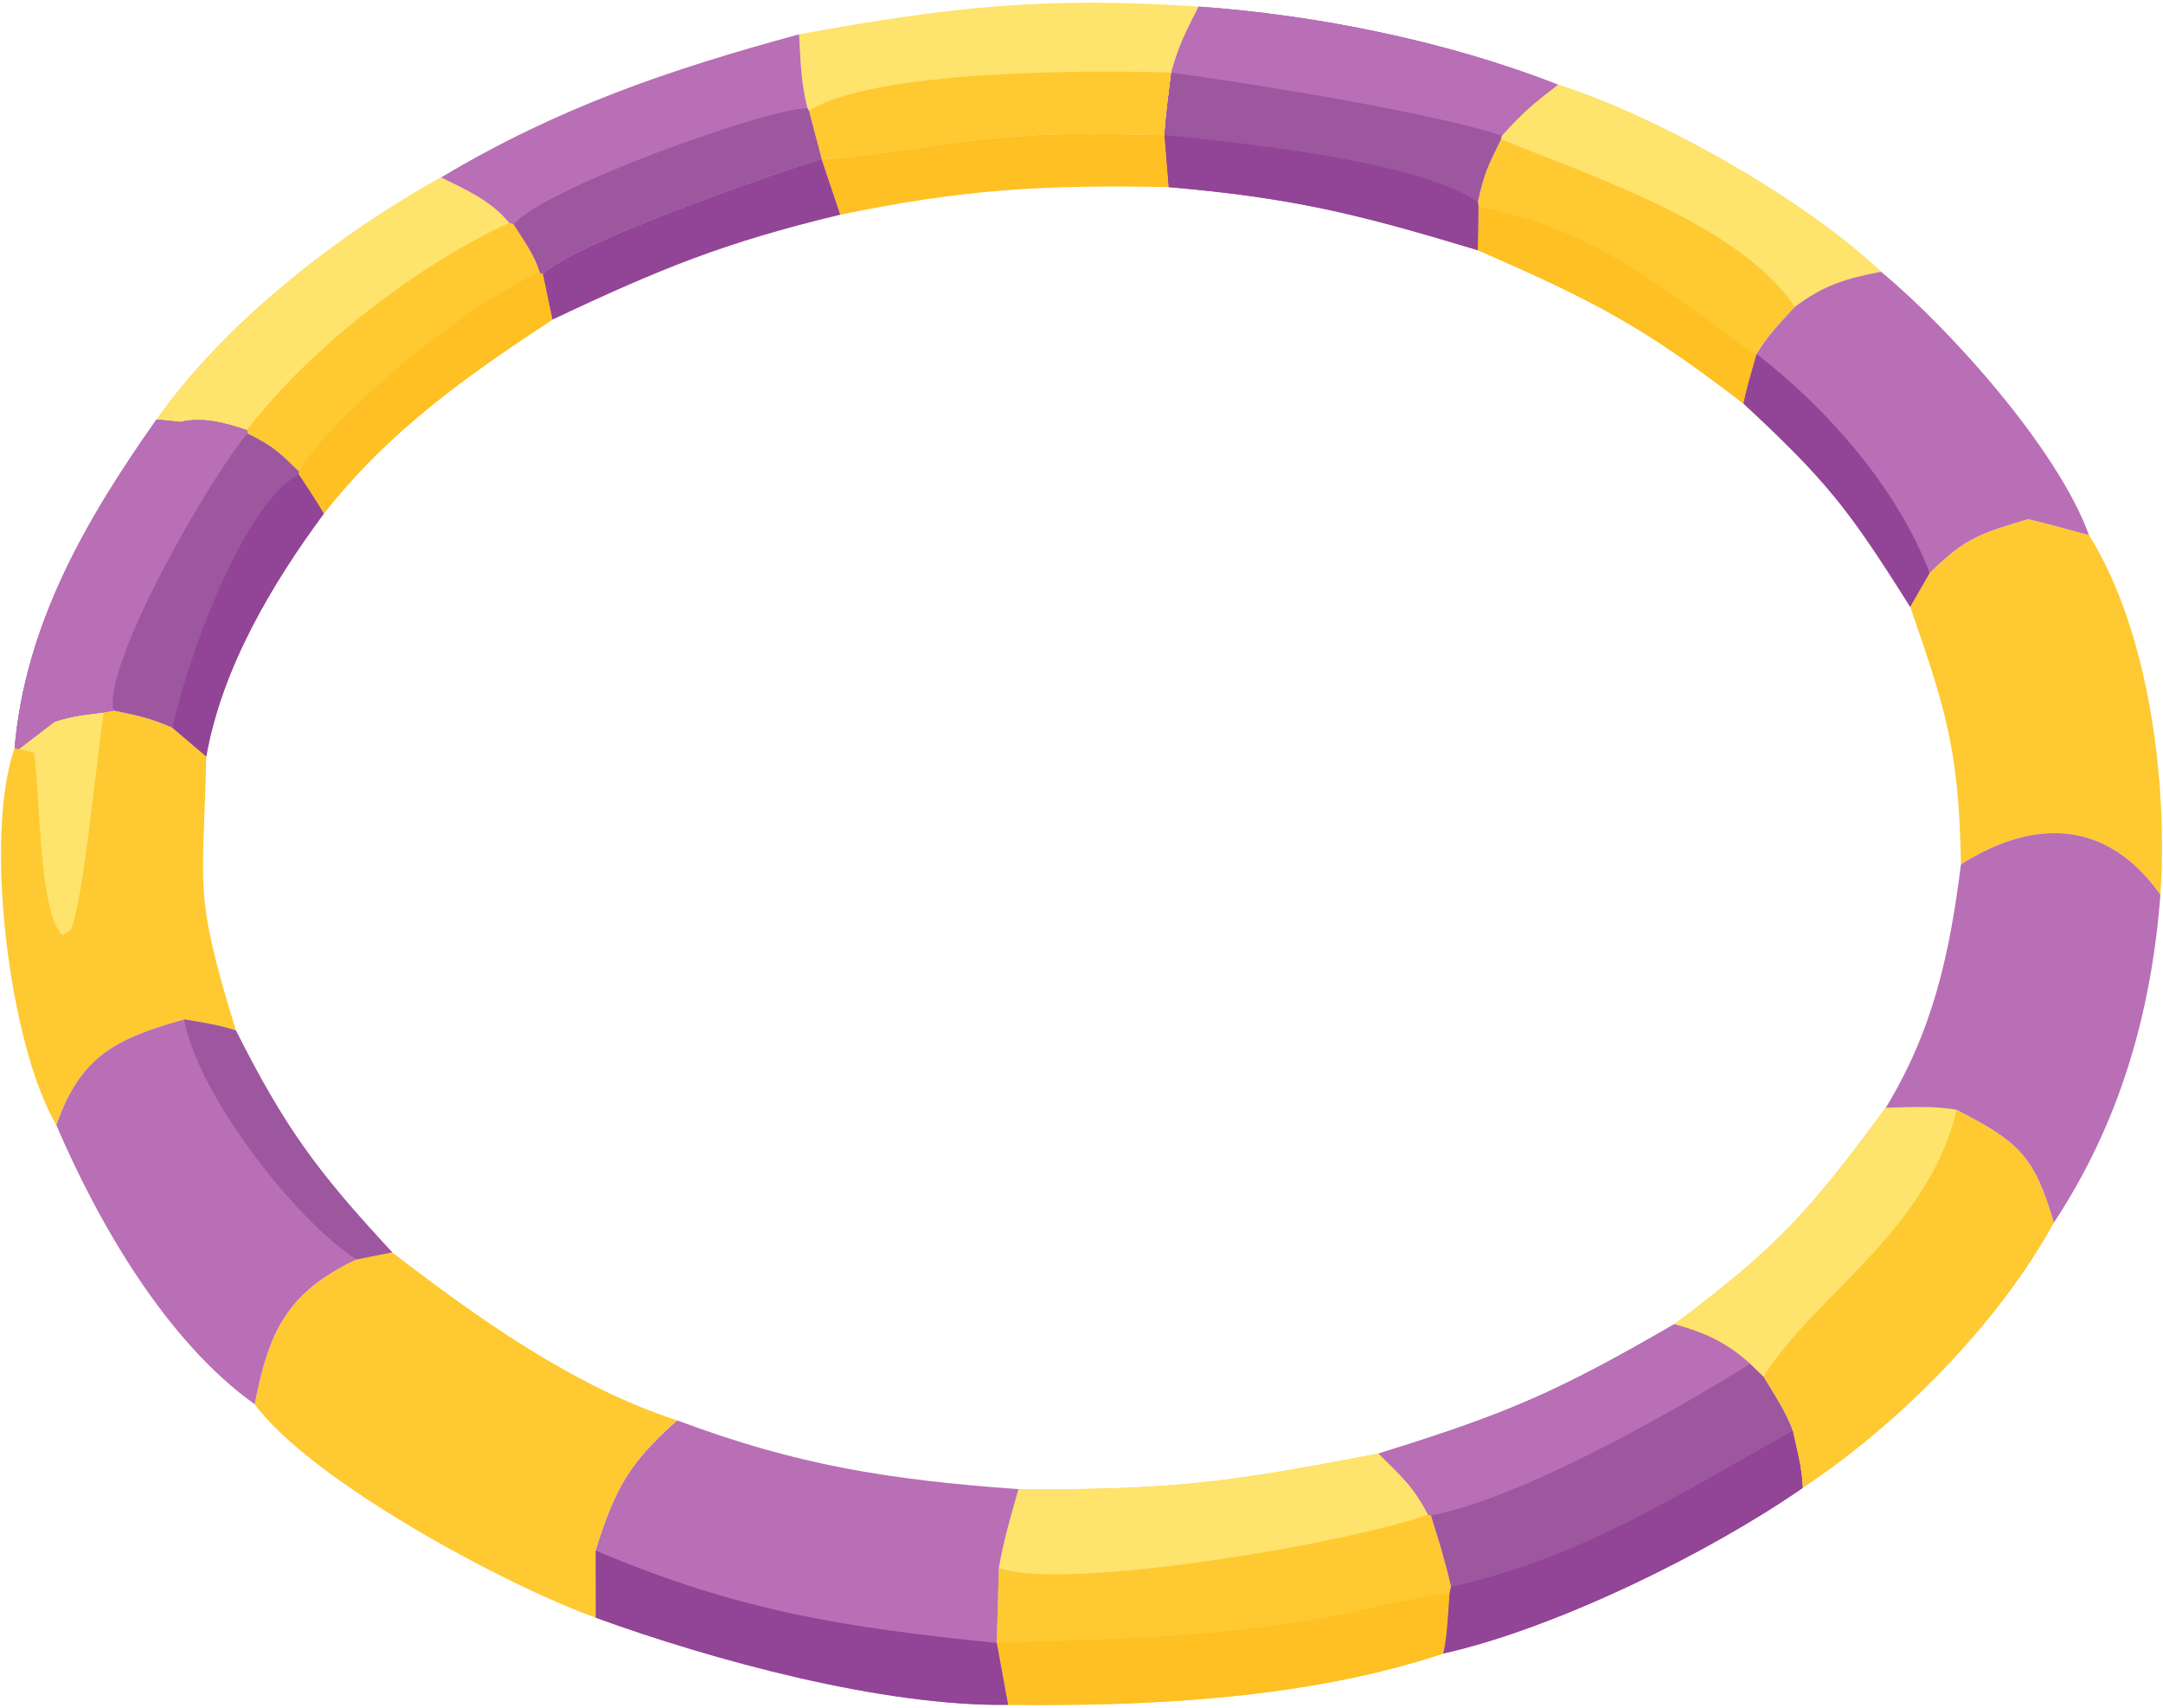
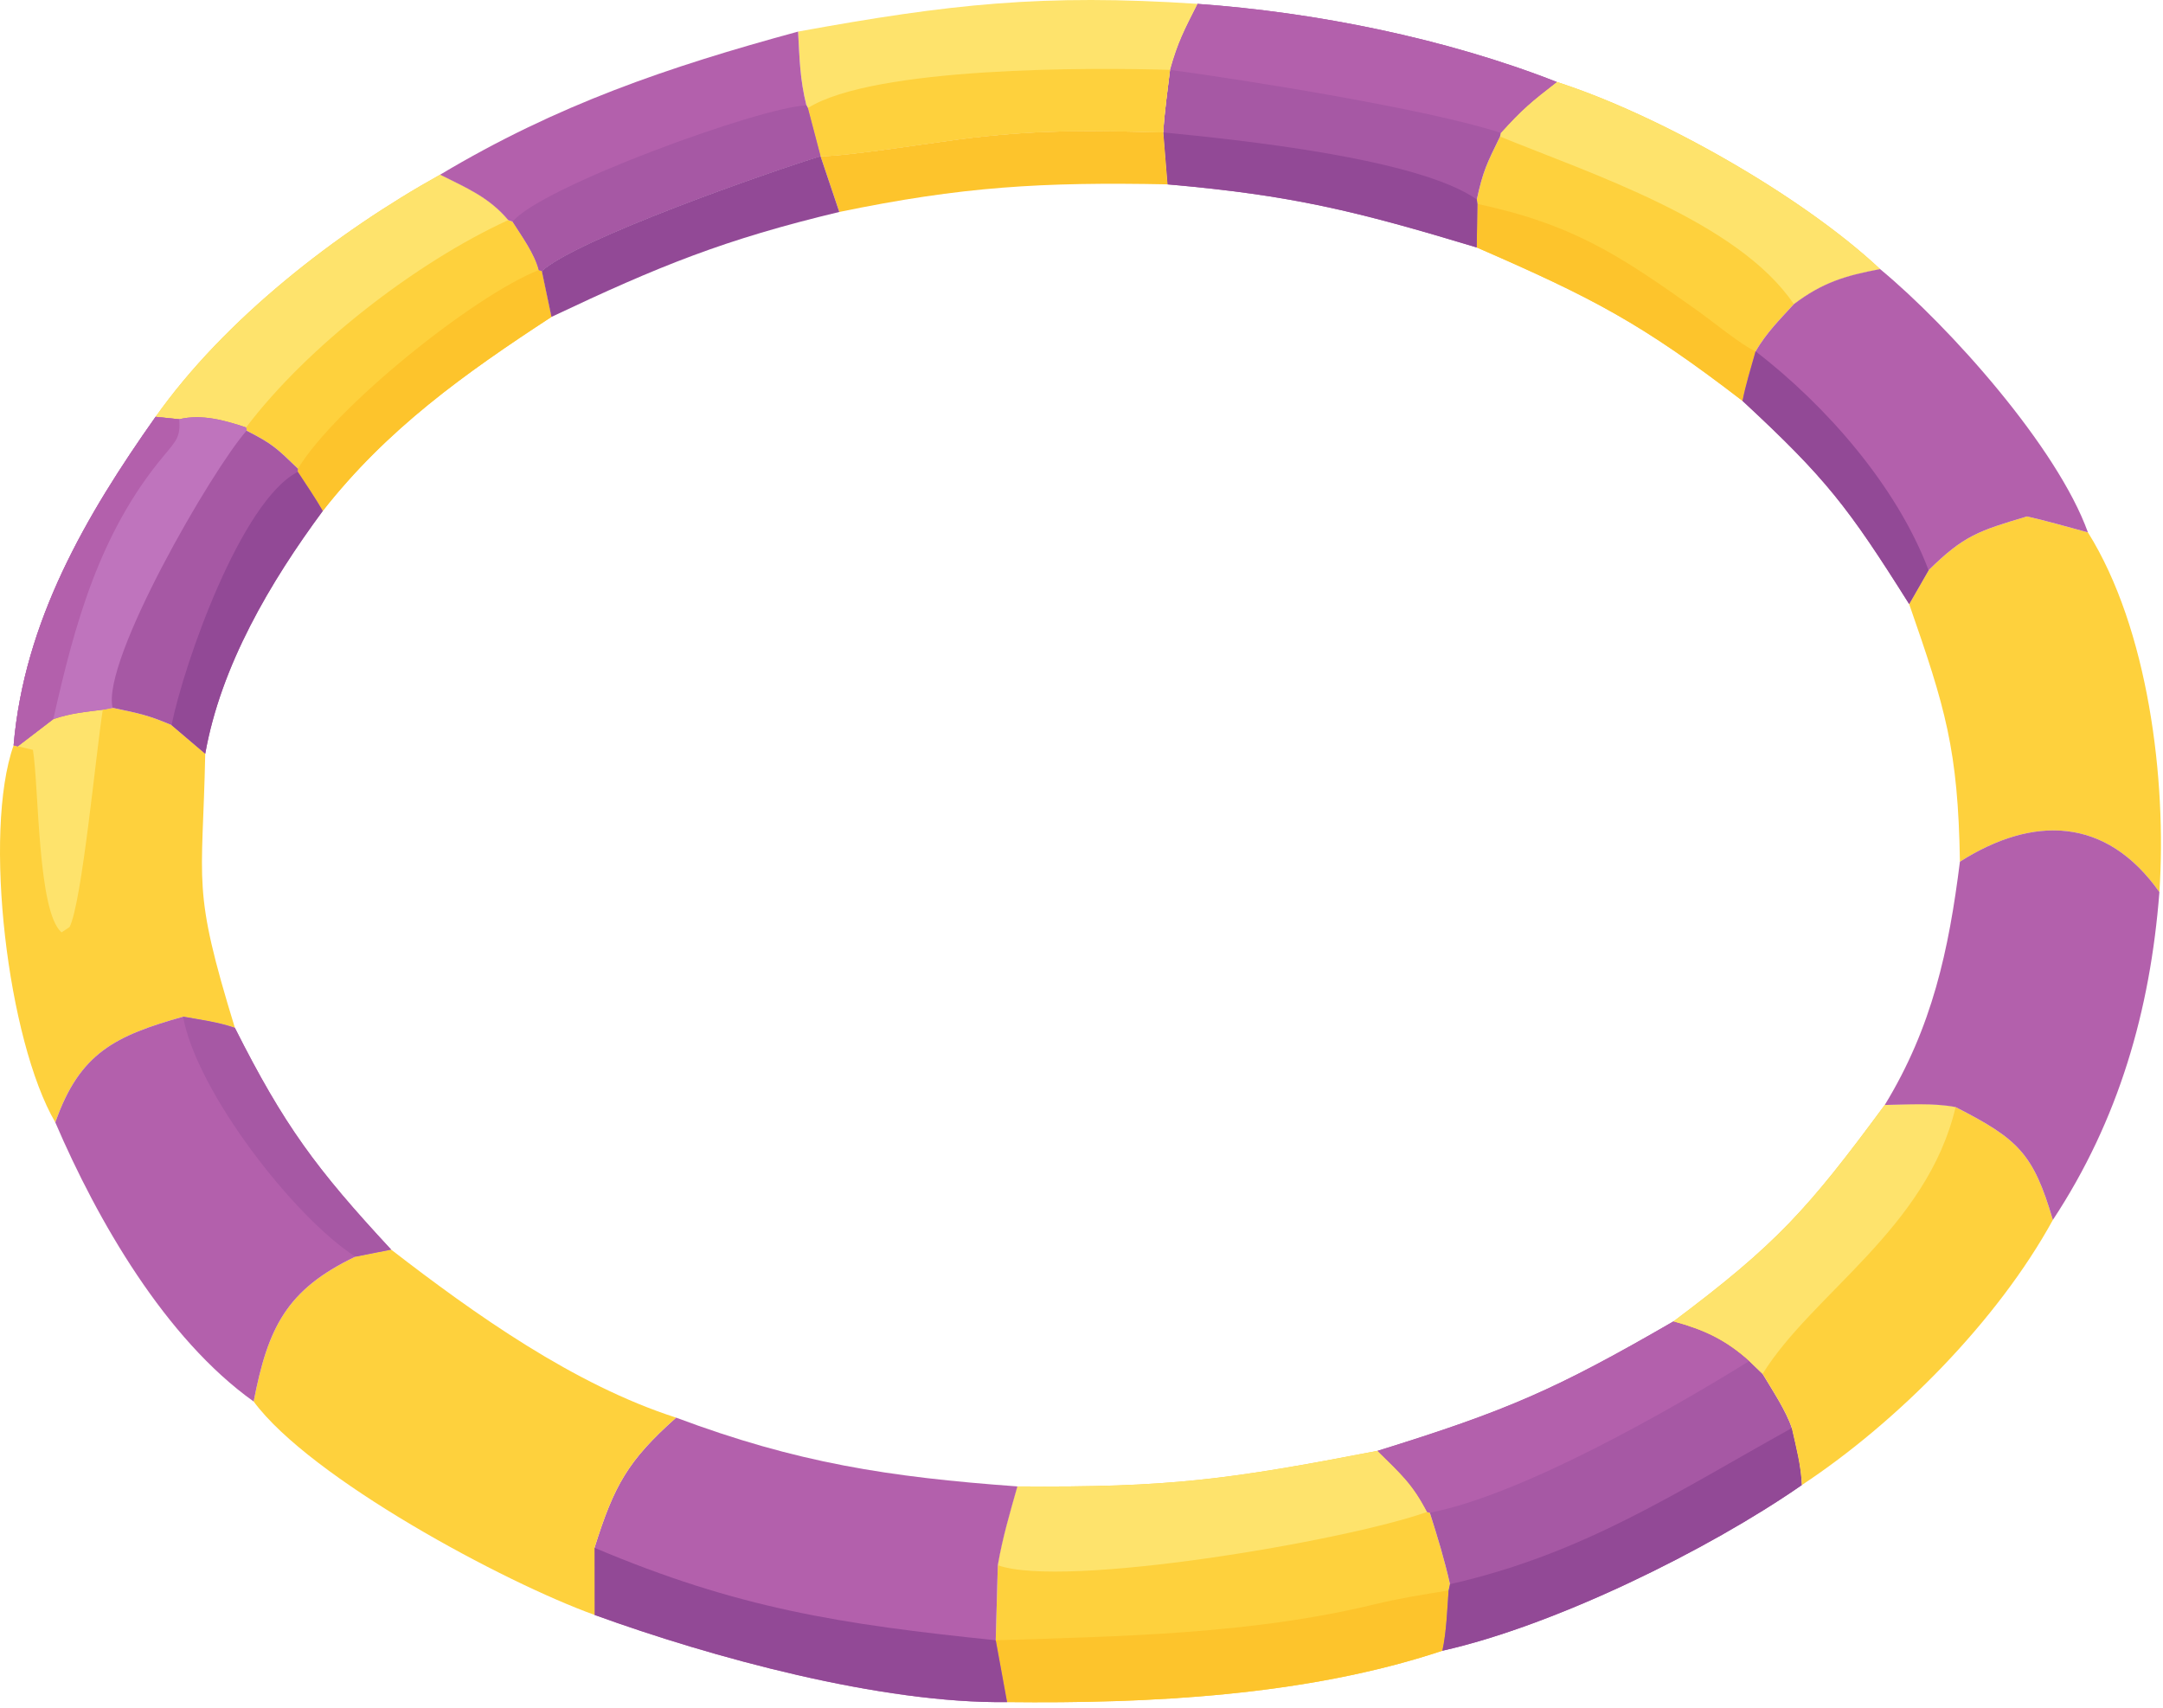
<svg xmlns="http://www.w3.org/2000/svg" width="285" height="225" viewBox="0 0 285 225" fill="none">
-   <path d="M134.188 196.2C154.331 196.365 162.04 195.293 181.65 191.512C184.695 194.535 186.213 195.788 188.177 199.561L188.533 199.666C189.588 202.997 190.412 205.675 191.191 209.081L191.007 209.906C190.826 212.404 190.719 215.458 190.184 217.851C172.286 223.807 151.554 224.827 132.824 224.617L131.333 216.47L131.608 206.583C132.238 202.922 133.183 199.764 134.188 196.2Z" fill="#FEC931" />
-   <path d="M134.188 196.2C154.331 196.365 162.04 195.293 181.65 191.512C184.695 194.535 186.213 195.788 188.177 199.561C177.302 203.425 140.263 209.696 131.608 206.583C132.238 202.922 133.183 199.764 134.188 196.2Z" fill="#FEE36C" />
-   <path d="M131.333 216.47C147.995 215.945 165.043 215.675 181.312 211.722C184.476 210.949 187.795 210.424 191.007 209.906C190.826 212.404 190.719 215.458 190.184 217.851C172.286 223.807 151.554 224.827 132.824 224.617L131.333 216.47Z" fill="#FEC022" />
-   <path d="M89.218 187.139C105.103 193.088 117.201 194.971 134.189 196.201C133.184 199.764 132.239 202.923 131.609 206.583L131.334 216.471L132.825 224.618C116.253 224.843 93.889 218.729 78.474 213.133L78.467 204.288C81.045 196.066 82.862 192.795 89.218 187.139Z" fill="#B86FB5" />
-   <path d="M78.467 204.289C97.342 212.279 110.929 214.372 131.334 216.472L132.825 224.619C116.253 224.844 93.889 218.73 78.474 213.134L78.467 204.289Z" fill="#924497" />
-   <path d="M51.672 165C62.719 173.53 75.741 182.802 89.218 187.138C82.862 192.794 81.045 196.065 78.467 204.287L78.474 213.132C66.538 208.841 41.054 195.15 33.558 185.015C35.431 175.338 37.844 170.281 46.96 165.93L51.672 165Z" fill="#FEC931" />
-   <path d="M220.643 174.453C224.642 175.548 227.479 176.846 230.632 179.674L232.381 181.37C233.646 183.485 235.491 186.253 236.23 188.512C236.793 191.04 237.447 193.44 237.546 196.021C225.153 204.625 204.936 214.55 190.185 217.851C190.719 215.458 190.827 212.405 191.008 209.907L191.191 209.082C190.413 205.676 189.588 202.998 188.533 199.667L188.178 199.562C186.213 195.788 184.695 194.536 181.65 191.512C198.679 186.231 205.089 183.455 220.643 174.453Z" fill="#9D579E" />
-   <path d="M220.643 174.453C224.642 175.548 227.479 176.846 230.632 179.674C220.295 186.081 200.65 197.334 188.533 199.667L188.178 199.562C186.213 195.788 184.695 194.536 181.65 191.512C198.679 186.231 205.089 183.455 220.643 174.453Z" fill="#B86FB5" />
-   <path d="M191.191 209.082C208.796 205.091 220.825 197.064 236.23 188.512C236.793 191.04 237.447 193.44 237.546 196.021C225.153 204.626 204.936 214.551 190.185 217.851C190.719 215.458 190.827 212.405 191.008 209.907L191.191 209.082Z" fill="#924497" />
-   <path d="M248.472 145.946C251.498 145.893 254.883 145.661 257.807 146.223C266.017 150.424 268.046 152.3 270.622 161.092C263.344 174.37 250.157 187.693 237.546 196.02C237.446 193.44 236.792 191.039 236.23 188.511C235.49 186.253 233.645 183.485 232.381 181.369L230.632 179.674C227.479 176.846 224.642 175.548 220.643 174.453C234.204 164.288 238.316 159.719 248.472 145.946Z" fill="#FEC931" />
-   <path d="M248.472 145.946C251.498 145.893 254.883 145.661 257.807 146.223C254.055 162.18 238.961 170.777 232.381 181.369L230.632 179.674C227.479 176.846 224.642 175.548 220.643 174.453C234.204 164.288 238.316 159.719 248.472 145.946Z" fill="#FEE36C" />
-   <path d="M13.68 93.861L14.976 93.621C18.27 94.319 19.622 94.551 22.738 95.894L27.177 99.668C26.82 117.244 25.352 117.124 31.084 135.781C28.91 135.031 26.539 134.709 24.259 134.311C15.374 136.824 10.64 139.03 7.423 148.242C1.141 137.484 -2.138 110.043 1.93 98.557L2.477 98.685L7.161 95.099C9.537 94.304 11.225 94.184 13.68 93.861Z" fill="#FEC931" />
-   <path d="M7.161 95.097C9.537 94.302 11.225 94.182 13.68 93.859C12.782 99.493 10.952 119.178 9.308 122.494L8.249 123.199C5.069 120.528 5.273 104.084 4.472 99.156L2.477 98.683L7.161 95.097Z" fill="#FEE36C" />
-   <path d="M24.259 134.311C26.539 134.708 28.91 135.031 31.084 135.781C37.569 148.654 41.794 154.355 51.672 165.001L46.96 165.931C37.844 170.282 35.431 175.338 33.557 185.015C21.92 176.718 12.98 161.19 7.423 148.241C10.64 139.029 15.374 136.824 24.259 134.311Z" fill="#B86FB5" />
-   <path d="M24.259 134.311C26.539 134.708 28.91 135.031 31.084 135.781C37.569 148.654 41.794 154.355 51.672 165.001L46.96 165.931C38.861 160.732 26.031 144.16 24.259 134.311Z" fill="#9D579E" />
-   <path d="M205.257 11.156C218.691 15.454 237.552 26.148 247.859 35.812C243.292 36.675 240.306 37.552 236.493 40.433C234.579 42.533 232.901 44.176 231.458 46.644C230.866 48.745 230.151 51.063 229.731 53.178C216.43 42.946 210.028 39.63 194.707 32.961L194.798 27.222L194.723 26.642C195.549 22.82 196.06 21.883 197.781 18.353L197.876 17.867C200.718 14.719 201.882 13.77 205.257 11.156Z" fill="#FEC931" />
-   <path d="M205.256 11.156C218.691 15.454 237.552 26.148 247.859 35.812C243.292 36.675 240.306 37.552 236.493 40.433C229.157 29.525 209.492 23.146 197.781 18.353L197.876 17.867C200.718 14.719 201.881 13.77 205.256 11.156Z" fill="#FEE36C" />
-   <path d="M194.798 27.223C207.394 29.931 213.516 33.967 223.86 41.334C225.767 42.691 229.695 45.917 231.458 46.645C230.866 48.745 230.151 51.063 229.731 53.179C216.43 42.947 210.028 39.631 194.707 32.962L194.798 27.223Z" fill="#FEC022" />
-   <path d="M267.222 68.398C269.759 68.969 272.691 69.824 275.241 70.499C283.179 83.185 285.643 103.034 284.661 117.896C277.633 107.941 267.99 107.783 258.376 113.89C258.132 99.051 256.46 93.657 251.688 79.944L254.248 75.488C258.909 70.889 260.868 70.296 267.222 68.398Z" fill="#FEC931" />
-   <path d="M20.635 55.279C29.72 42.421 44.439 30.981 58.125 23.375C61.586 25.11 64.581 26.352 67.102 29.361L67.689 29.578C68.954 31.574 70.534 33.712 71.124 35.94L71.523 36.067L72.795 42.114C61.382 49.571 51.172 56.825 42.662 67.68C41.695 65.992 40.446 64.169 39.373 62.526L39.392 62.106C36.596 59.413 36.083 58.865 32.627 57.102L32.554 56.682C29.73 55.73 26.671 54.889 23.748 55.602L20.635 55.279Z" fill="#FEC931" />
-   <path d="M20.635 55.279C29.72 42.421 44.439 30.981 58.125 23.375C61.586 25.11 64.581 26.352 67.102 29.361C54.928 34.935 40.607 46.037 32.554 56.682C29.73 55.73 26.671 54.889 23.748 55.602L20.635 55.279Z" fill="#FEE36C" />
-   <path d="M71.124 35.94L71.523 36.067L72.795 42.113C61.382 49.57 51.173 56.825 42.663 67.68C41.695 65.992 40.446 64.169 39.373 62.526L39.392 62.106C44.328 53.989 62.427 39.405 71.124 35.94Z" fill="#FEC022" />
-   <path d="M157.913 0.869C173.534 1.974 190.647 5.423 205.256 11.156C201.881 13.77 200.718 14.719 197.876 17.867L197.781 18.353C196.06 21.883 195.549 22.82 194.723 26.642L194.798 27.222L194.707 32.961C178.784 28.152 170.357 26.078 153.965 24.65L153.411 17.809C153.527 15.329 154.002 12.093 154.297 9.567C155.328 5.873 156.174 4.314 157.913 0.869Z" fill="#9D579E" />
-   <path d="M157.913 0.869C173.534 1.974 190.647 5.423 205.256 11.156C201.881 13.77 200.718 14.719 197.876 17.867C188.485 14.764 164.143 10.881 154.297 9.567C155.328 5.873 156.174 4.314 157.913 0.869Z" fill="#B86FB5" />
-   <path d="M153.411 17.809C163.088 18.755 186.97 21.188 194.723 26.641L194.798 27.222L194.707 32.961C178.784 28.152 170.357 26.077 153.965 24.649L153.411 17.809Z" fill="#924497" />
-   <path d="M23.748 55.6C26.671 54.887 29.73 55.727 32.554 56.68L32.627 57.1C36.082 58.863 36.596 59.411 39.391 62.104L39.373 62.524C40.446 64.167 41.695 65.99 42.662 67.678C35.762 77.018 29.234 88.045 27.177 99.666L22.738 95.892C19.622 94.549 18.27 94.317 14.976 93.619L13.68 93.859C11.224 94.182 9.537 94.302 7.161 95.097L2.476 98.683L1.93 98.555C3.331 82.224 11.43 68.308 20.635 55.277L23.748 55.6Z" fill="#9D579E" />
-   <path d="M23.748 55.6C26.671 54.887 29.73 55.727 32.554 56.68L32.627 57.1C28.112 62.187 13.452 87.43 14.976 93.619L13.68 93.859C11.224 94.182 9.537 94.302 7.161 95.097L2.476 98.683L1.93 98.555C3.331 82.224 11.43 68.308 20.635 55.277L23.748 55.6Z" fill="#B86FB5" />
-   <path d="M20.635 55.277L23.748 55.6C23.911 57.895 23.463 58.308 21.658 60.476C13.243 70.574 9.976 82.562 7.161 95.097L2.476 98.683L1.93 98.555C3.331 82.224 11.43 68.308 20.635 55.277Z" fill="#B86FB5" />
-   <path d="M39.373 62.525C40.447 64.168 41.695 65.991 42.663 67.679C35.763 77.019 29.235 88.047 27.177 99.667L22.738 95.894C24.418 87.649 31.916 66.359 39.373 62.525Z" fill="#924497" />
-   <path d="M236.493 40.434C240.306 37.553 243.292 36.675 247.859 35.812C257.008 43.382 271.227 59.301 275.242 70.501C272.692 69.826 269.759 68.971 267.222 68.4C260.868 70.298 258.91 70.891 254.249 75.49L251.689 79.946C243.611 67.11 240.711 63.359 229.73 53.179C230.15 51.064 230.866 48.746 231.458 46.645C232.901 44.177 234.579 42.534 236.493 40.434Z" fill="#B86FB5" />
-   <path d="M231.458 46.645C240.731 53.801 250.043 64.371 254.249 75.489L251.689 79.945C243.611 67.109 240.711 63.359 229.73 53.179C230.15 51.063 230.866 48.745 231.458 46.645Z" fill="#924497" />
-   <path d="M105.292 4.52C125.263 0.885 137.586 -0.479 157.914 0.868C156.174 4.313 155.328 5.872 154.297 9.566C154.002 12.093 153.527 15.328 153.411 17.808C143.864 17.548 137.773 17.435 128.342 18.491C124.444 18.928 111.27 21.037 108.249 20.934L106.579 14.596L106.391 14.243C105.524 10.781 105.488 8.069 105.292 4.52Z" fill="#FEE36C" />
-   <path d="M106.579 14.597C115.24 9.133 144.009 9.24 154.297 9.567C154.002 12.094 153.527 15.329 153.411 17.809C143.864 17.549 137.773 17.436 128.342 18.492C124.444 18.928 111.27 21.038 108.249 20.934L106.579 14.597Z" fill="#FEC931" />
-   <path d="M58.125 23.373C73.57 14.145 88.085 9.201 105.292 4.52C105.487 8.068 105.524 10.78 106.391 14.243L106.579 14.595L108.249 20.933C101.604 22.971 76.191 31.827 71.523 36.066L71.124 35.938C70.534 33.71 68.954 31.572 67.689 29.576L67.102 29.359C64.581 26.351 61.586 25.108 58.125 23.373Z" fill="#B86FB5" />
-   <path d="M67.689 29.578C71.123 25.103 100.28 14.459 106.391 14.244L106.579 14.597L108.249 20.934C101.604 22.973 76.192 31.828 71.523 36.067L71.124 35.939C70.535 33.711 68.955 31.573 67.689 29.578Z" fill="#9D579E" />
-   <path d="M108.249 20.935C111.27 21.039 124.444 18.929 128.342 18.492C137.773 17.436 143.863 17.549 153.411 17.81L153.965 24.651C137.39 24.325 126.887 24.94 110.721 28.288L108.249 20.935Z" fill="#FEC022" />
-   <path d="M71.523 36.066C76.191 31.828 101.604 22.972 108.249 20.934L110.721 28.287C95.591 31.91 87.045 35.369 72.795 42.113L71.523 36.066Z" fill="#924497" />
-   <path d="M258.376 113.892C267.99 107.785 277.633 107.943 284.661 117.898C283.454 133.502 279.299 147.935 270.621 161.093C268.046 152.301 266.016 150.426 257.807 146.225C254.883 145.662 251.498 145.895 248.472 145.947C254.736 135.685 256.914 125.542 258.376 113.892Z" fill="#B86FB5" />
+   <path d="M134.054 195.841C154.197 196.006 161.906 194.933 181.515 191.152C184.56 194.176 186.078 195.428 188.043 199.202L188.398 199.307C189.453 202.638 190.278 205.316 191.056 208.722L190.873 209.547C190.692 212.045 190.584 215.098 190.05 217.491C172.152 223.448 151.42 224.468 132.69 224.258L131.199 216.111L131.474 206.224C132.104 202.563 133.049 199.404 134.054 195.841Z" fill="#FED13D" />
+   <path d="M134.054 195.841C154.196 196.006 161.906 194.933 181.515 191.152C184.56 194.176 186.078 195.428 188.042 199.202C177.167 203.065 140.129 209.337 131.474 206.224C132.104 202.563 133.049 199.404 134.054 195.841Z" fill="#FEE36C" />
+   <path d="M131.199 216.111C147.861 215.586 164.909 215.316 181.178 211.362C184.342 210.59 187.661 210.065 190.873 209.547C190.692 212.045 190.584 215.098 190.05 217.491C172.152 223.448 151.42 224.468 132.69 224.258L131.199 216.111Z" fill="#FDC42C" />
+   <path d="M89.083 186.779C104.968 192.728 117.066 194.611 134.054 195.841C133.049 199.405 132.104 202.563 131.474 206.224L131.199 216.111L132.69 224.258C116.119 224.483 93.754 218.37 78.34 212.773L78.332 203.928C80.91 195.706 82.727 192.436 89.083 186.779Z" fill="#B360AC" />
+   <path d="M78.332 203.928C97.207 211.917 110.794 214.01 131.199 216.111L132.69 224.258C116.119 224.483 93.754 218.369 78.34 212.772L78.332 203.928Z" fill="#924996" />
+   <path d="M51.538 164.641C62.584 173.17 75.607 182.442 89.083 186.779C82.727 192.435 80.911 195.706 78.332 203.928L78.34 212.772C66.403 208.481 40.919 194.791 33.423 184.656C35.296 174.978 37.709 169.922 46.825 165.571L51.538 164.641Z" fill="#FED13D" />
+   <path d="M220.508 174.094C224.507 175.189 227.344 176.487 230.497 179.315L232.246 181.011C233.511 183.126 235.356 185.894 236.095 188.152C236.658 190.68 237.312 193.081 237.412 195.662C225.019 204.266 204.801 214.191 190.05 217.492C190.585 215.099 190.692 212.046 190.873 209.547L191.056 208.722C190.278 205.316 189.454 202.638 188.398 199.307L188.043 199.202C186.079 195.429 184.561 194.176 181.516 191.153C198.544 185.872 204.955 183.096 220.508 174.094Z" fill="#A658A4" />
+   <path d="M220.508 174.094C224.507 175.189 227.344 176.487 230.497 179.315C220.16 185.722 200.515 196.974 188.398 199.307L188.043 199.202C186.079 195.429 184.561 194.176 181.516 191.153C198.544 185.872 204.955 183.096 220.508 174.094Z" fill="#B360AC" />
+   <path d="M191.056 208.722C208.661 204.731 220.69 196.704 236.095 188.152C236.658 190.68 237.312 193.081 237.412 195.662C225.019 204.266 204.801 214.191 190.05 217.492C190.585 215.099 190.692 212.046 190.873 209.548L191.056 208.722Z" fill="#924996" />
+   <path d="M248.337 145.586C251.364 145.534 254.748 145.301 257.673 145.864C265.882 150.065 267.912 151.94 270.487 160.733C263.209 174.011 250.022 187.334 237.411 195.661C237.312 193.08 236.658 190.68 236.095 188.152C235.356 185.894 233.511 183.126 232.246 181.01L230.497 179.315C227.344 176.486 224.507 175.189 220.508 174.093C234.069 163.928 238.181 159.36 248.337 145.586Z" fill="#FED13D" />
+   <path d="M248.337 145.586C251.364 145.534 254.748 145.301 257.673 145.864C253.92 161.82 238.826 170.417 232.246 181.01L230.497 179.315C227.344 176.486 224.507 175.189 220.508 174.093C234.069 163.928 238.181 159.36 248.337 145.586Z" fill="#FEE36C" />
+   <path d="M13.545 93.502L14.841 93.262C18.135 93.959 19.487 94.192 22.603 95.535L27.042 99.308C26.685 116.885 25.217 116.765 30.949 135.422C28.776 134.672 26.404 134.349 24.124 133.952C15.239 136.465 10.506 138.67 7.288 147.883C1.006 137.125 -2.273 109.683 1.795 98.198L2.342 98.326L7.026 94.74C9.402 93.945 11.09 93.824 13.545 93.502Z" fill="#FED13D" />
+   <path d="M7.026 94.74C9.402 93.945 11.09 93.825 13.545 93.502C12.648 99.136 10.817 118.821 9.173 122.136L8.114 122.842C4.935 120.171 5.138 103.727 4.338 98.798L2.342 98.326L7.026 94.74Z" fill="#FEE36C" />
+   <path d="M24.124 133.951C26.404 134.349 28.776 134.671 30.949 135.422C37.434 148.295 41.659 153.996 51.537 164.641L46.825 165.571C37.709 169.922 35.296 174.979 33.423 184.656C21.785 176.359 12.845 160.83 7.288 147.882C10.506 138.67 15.239 136.464 24.124 133.951Z" fill="#B360AC" />
+   <path d="M24.124 133.951C26.404 134.349 28.776 134.671 30.949 135.422C37.434 148.295 41.659 153.996 51.537 164.641L46.825 165.571C38.726 160.373 25.896 143.801 24.124 133.951Z" fill="#A658A4" />
+   <path d="M205.122 10.797C218.556 15.095 237.417 25.789 247.724 35.452C243.157 36.315 240.171 37.193 236.358 40.074C234.444 42.174 232.766 43.817 231.323 46.285C230.731 48.386 230.016 50.704 229.596 52.819C216.295 42.587 209.893 39.271 194.572 32.602L194.663 26.863L194.588 26.282C195.415 22.461 195.925 21.524 197.647 17.993L197.741 17.508C200.583 14.36 201.747 13.411 205.122 10.797Z" fill="#FED13D" />
+   <path d="M205.122 10.797C218.556 15.095 237.417 25.789 247.724 35.452C243.157 36.315 240.171 37.193 236.358 40.074C229.023 29.166 209.357 22.786 197.646 17.993L197.741 17.508C200.583 14.36 201.747 13.411 205.122 10.797Z" fill="#FEE36C" />
+   <path d="M194.663 26.863C207.259 29.571 213.381 33.607 223.725 40.974C225.632 42.332 229.56 45.558 231.323 46.285C230.731 48.386 230.016 50.704 229.596 52.82C216.295 42.587 209.893 39.271 194.572 32.602L194.663 26.863Z" fill="#FDC42C" />
+   <path d="M267.087 68.041C269.625 68.611 272.557 69.466 275.107 70.142C283.045 82.827 285.509 102.677 284.526 117.538C277.499 107.583 267.856 107.426 258.242 113.532C257.997 98.694 256.326 93.3 251.554 79.586L254.114 75.13C258.775 70.532 260.733 69.939 267.087 68.041Z" fill="#FED13D" />
+   <path d="M20.5 54.92C29.585 42.062 44.304 30.622 57.99 23.016C61.452 24.751 64.446 25.993 66.967 29.001L67.554 29.219C68.82 31.214 70.4 33.352 70.989 35.581L71.388 35.708L72.66 41.755C61.247 49.211 51.038 56.466 42.528 67.321C41.56 65.633 40.311 63.81 39.238 62.167L39.257 61.747C36.462 59.054 35.948 58.506 32.492 56.743L32.42 56.323C29.595 55.37 26.536 54.53 23.613 55.243L20.5 54.92Z" fill="#FED13D" />
+   <path d="M20.5 54.92C29.585 42.062 44.304 30.622 57.99 23.016C61.452 24.751 64.446 25.993 66.967 29.001C54.794 34.575 40.472 45.678 32.42 56.323C29.595 55.37 26.536 54.53 23.613 55.243L20.5 54.92Z" fill="#FEE36C" />
+   <path d="M70.99 35.58L71.388 35.708L72.66 41.754C61.247 49.211 51.038 56.465 42.528 67.32C41.56 65.632 40.312 63.809 39.238 62.167L39.257 61.746C44.193 53.629 62.292 39.046 70.99 35.58Z" fill="#FDC42C" />
+   <path d="M157.779 0.51C173.4 1.615 190.512 5.063 205.122 10.797C201.747 13.411 200.583 14.36 197.741 17.508L197.646 17.994C195.925 21.524 195.414 22.461 194.588 26.282L194.663 26.863L194.572 32.602C178.65 27.793 170.222 25.718 153.83 24.291L153.276 17.45C153.392 14.97 153.867 11.734 154.162 9.207C155.193 5.513 156.039 3.955 157.779 0.51Z" fill="#A658A4" />
+   <path d="M157.779 0.51C173.4 1.615 190.512 5.063 205.122 10.797C201.747 13.411 200.583 14.36 197.741 17.508C188.35 14.405 164.008 10.522 154.162 9.207C155.193 5.513 156.039 3.955 157.779 0.51Z" fill="#B360AC" />
+   <path d="M153.276 17.449C162.954 18.395 186.835 20.829 194.588 26.282L194.663 26.863L194.572 32.601C178.65 27.793 170.222 25.718 153.83 24.29L153.276 17.449Z" fill="#924996" />
+   <path d="M23.613 55.242C26.536 54.53 29.595 55.37 32.42 56.323L32.492 56.743C35.948 58.506 36.461 59.053 39.257 61.747L39.238 62.167C40.311 63.81 41.56 65.633 42.527 67.32C35.627 76.66 29.099 87.688 27.042 99.308L22.603 95.535C19.487 94.192 18.135 93.959 14.841 93.262L13.545 93.502C11.09 93.825 9.402 93.945 7.026 94.74L2.342 98.326L1.795 98.198C3.196 81.867 11.295 67.951 20.5 54.92L23.613 55.242Z" fill="#A658A4" />
+   <path d="M23.613 55.242C26.536 54.53 29.595 55.37 32.42 56.323L32.492 56.743C27.977 61.829 13.317 87.073 14.841 93.262L13.545 93.502C11.09 93.825 9.402 93.945 7.026 94.74L2.342 98.326L1.795 98.198C3.196 81.867 11.295 67.951 20.5 54.92L23.613 55.242Z" fill="#BF74BD" />
+   <path d="M20.5 54.92L23.613 55.242C23.777 57.538 23.328 57.951 21.523 60.119C13.109 70.216 9.842 82.204 7.026 94.74L2.342 98.326L1.795 98.198C3.196 81.867 11.295 67.951 20.5 54.92Z" fill="#B360AC" />
+   <path d="M39.238 62.166C40.311 63.809 41.56 65.632 42.528 67.32C35.627 76.66 29.099 87.687 27.042 99.308L22.603 95.534C24.283 87.29 31.781 65.999 39.238 62.166Z" fill="#924996" />
+   <path d="M236.358 40.074C240.171 37.194 243.157 36.316 247.724 35.453C256.873 43.023 271.092 58.941 275.107 70.142C272.557 69.466 269.625 68.611 267.087 68.041C260.733 69.939 258.775 70.532 254.114 75.13L251.554 79.586C243.476 66.751 240.576 63 229.596 52.82C230.016 50.704 230.731 48.386 231.323 46.286C232.766 43.818 234.444 42.175 236.358 40.074Z" fill="#B360AC" />
+   <path d="M231.323 46.285C240.596 53.442 249.908 64.012 254.114 75.13L251.554 79.586C243.476 66.75 240.576 62.999 229.596 52.819C230.016 50.704 230.731 48.386 231.323 46.285Z" fill="#924996" />
+   <path d="M105.157 4.161C125.128 0.526 137.452 -0.838 157.779 0.509C156.04 3.954 155.193 5.513 154.162 9.207C153.867 11.733 153.392 14.969 153.276 17.449C143.729 17.189 137.638 17.075 128.207 18.132C124.309 18.568 111.136 20.678 108.115 20.574L106.444 14.237L106.256 13.884C105.389 10.421 105.353 7.709 105.157 4.161Z" fill="#FEE36C" />
+   <path d="M106.444 14.238C115.105 8.773 143.875 8.88 154.162 9.207C153.868 11.734 153.392 14.97 153.277 17.45C143.729 17.189 137.638 17.076 128.207 18.132C124.309 18.569 111.136 20.679 108.115 20.575L106.444 14.238Z" fill="#FED13D" />
+   <path d="M57.99 23.016C73.435 13.788 87.951 8.843 105.157 4.162C105.353 7.71 105.389 10.422 106.256 13.885L106.444 14.238L108.114 20.575C101.469 22.614 76.056 31.47 71.388 35.708L70.989 35.581C70.4 33.352 68.82 31.215 67.554 29.219L66.967 29.001C64.446 25.993 61.452 24.751 57.99 23.016Z" fill="#B360AC" />
+   <path d="M67.554 29.218C70.988 24.744 100.145 14.099 106.256 13.885L106.444 14.237L108.114 20.575C101.469 22.613 76.056 31.469 71.388 35.708L70.989 35.58C70.4 33.352 68.819 31.214 67.554 29.218Z" fill="#A658A4" />
+   <path d="M108.114 20.574C111.135 20.677 124.309 18.568 128.207 18.131C137.638 17.075 143.729 17.188 153.276 17.448L153.83 24.289C137.255 23.964 126.752 24.579 110.586 27.927L108.114 20.574Z" fill="#FDC42C" />
+   <path d="M71.388 35.707C76.056 31.468 101.469 22.613 108.114 20.574L110.586 27.927C95.456 31.551 86.91 35.009 72.66 41.753L71.388 35.707Z" fill="#924996" />
+   <path d="M258.242 113.53C267.856 107.424 277.499 107.581 284.526 117.536C283.32 133.14 279.165 147.574 270.487 160.732C267.912 151.94 265.882 150.064 257.673 145.863C254.748 145.301 251.364 145.533 248.337 145.586C254.602 135.323 256.78 125.181 258.242 113.53Z" fill="#B360AC" />
</svg>
